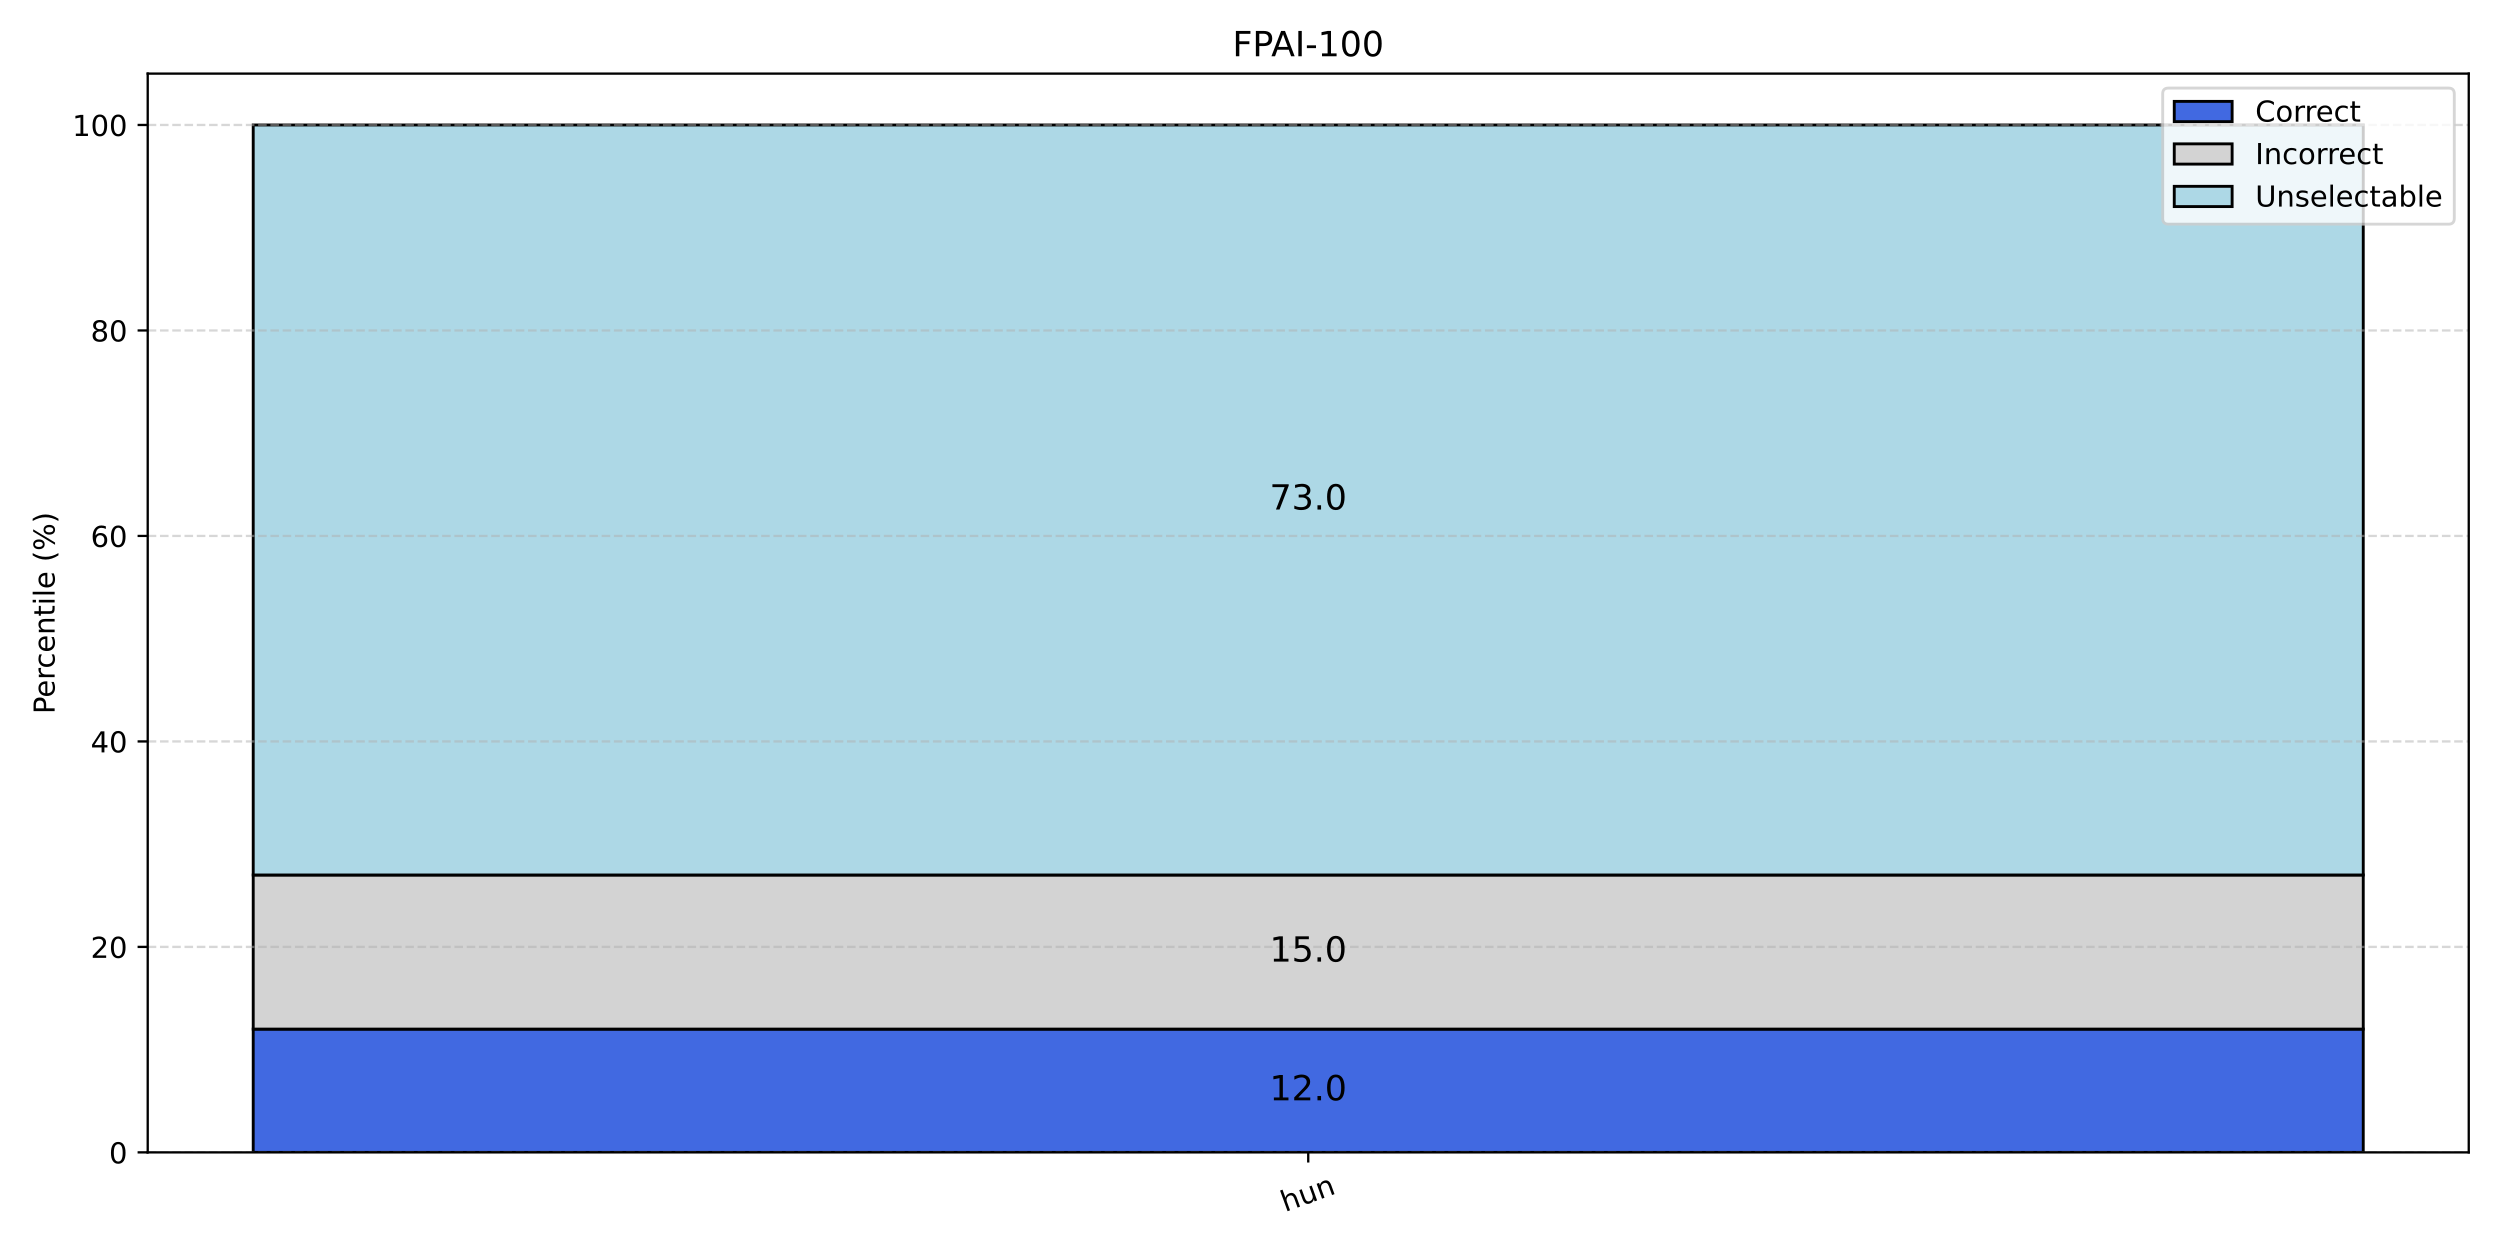
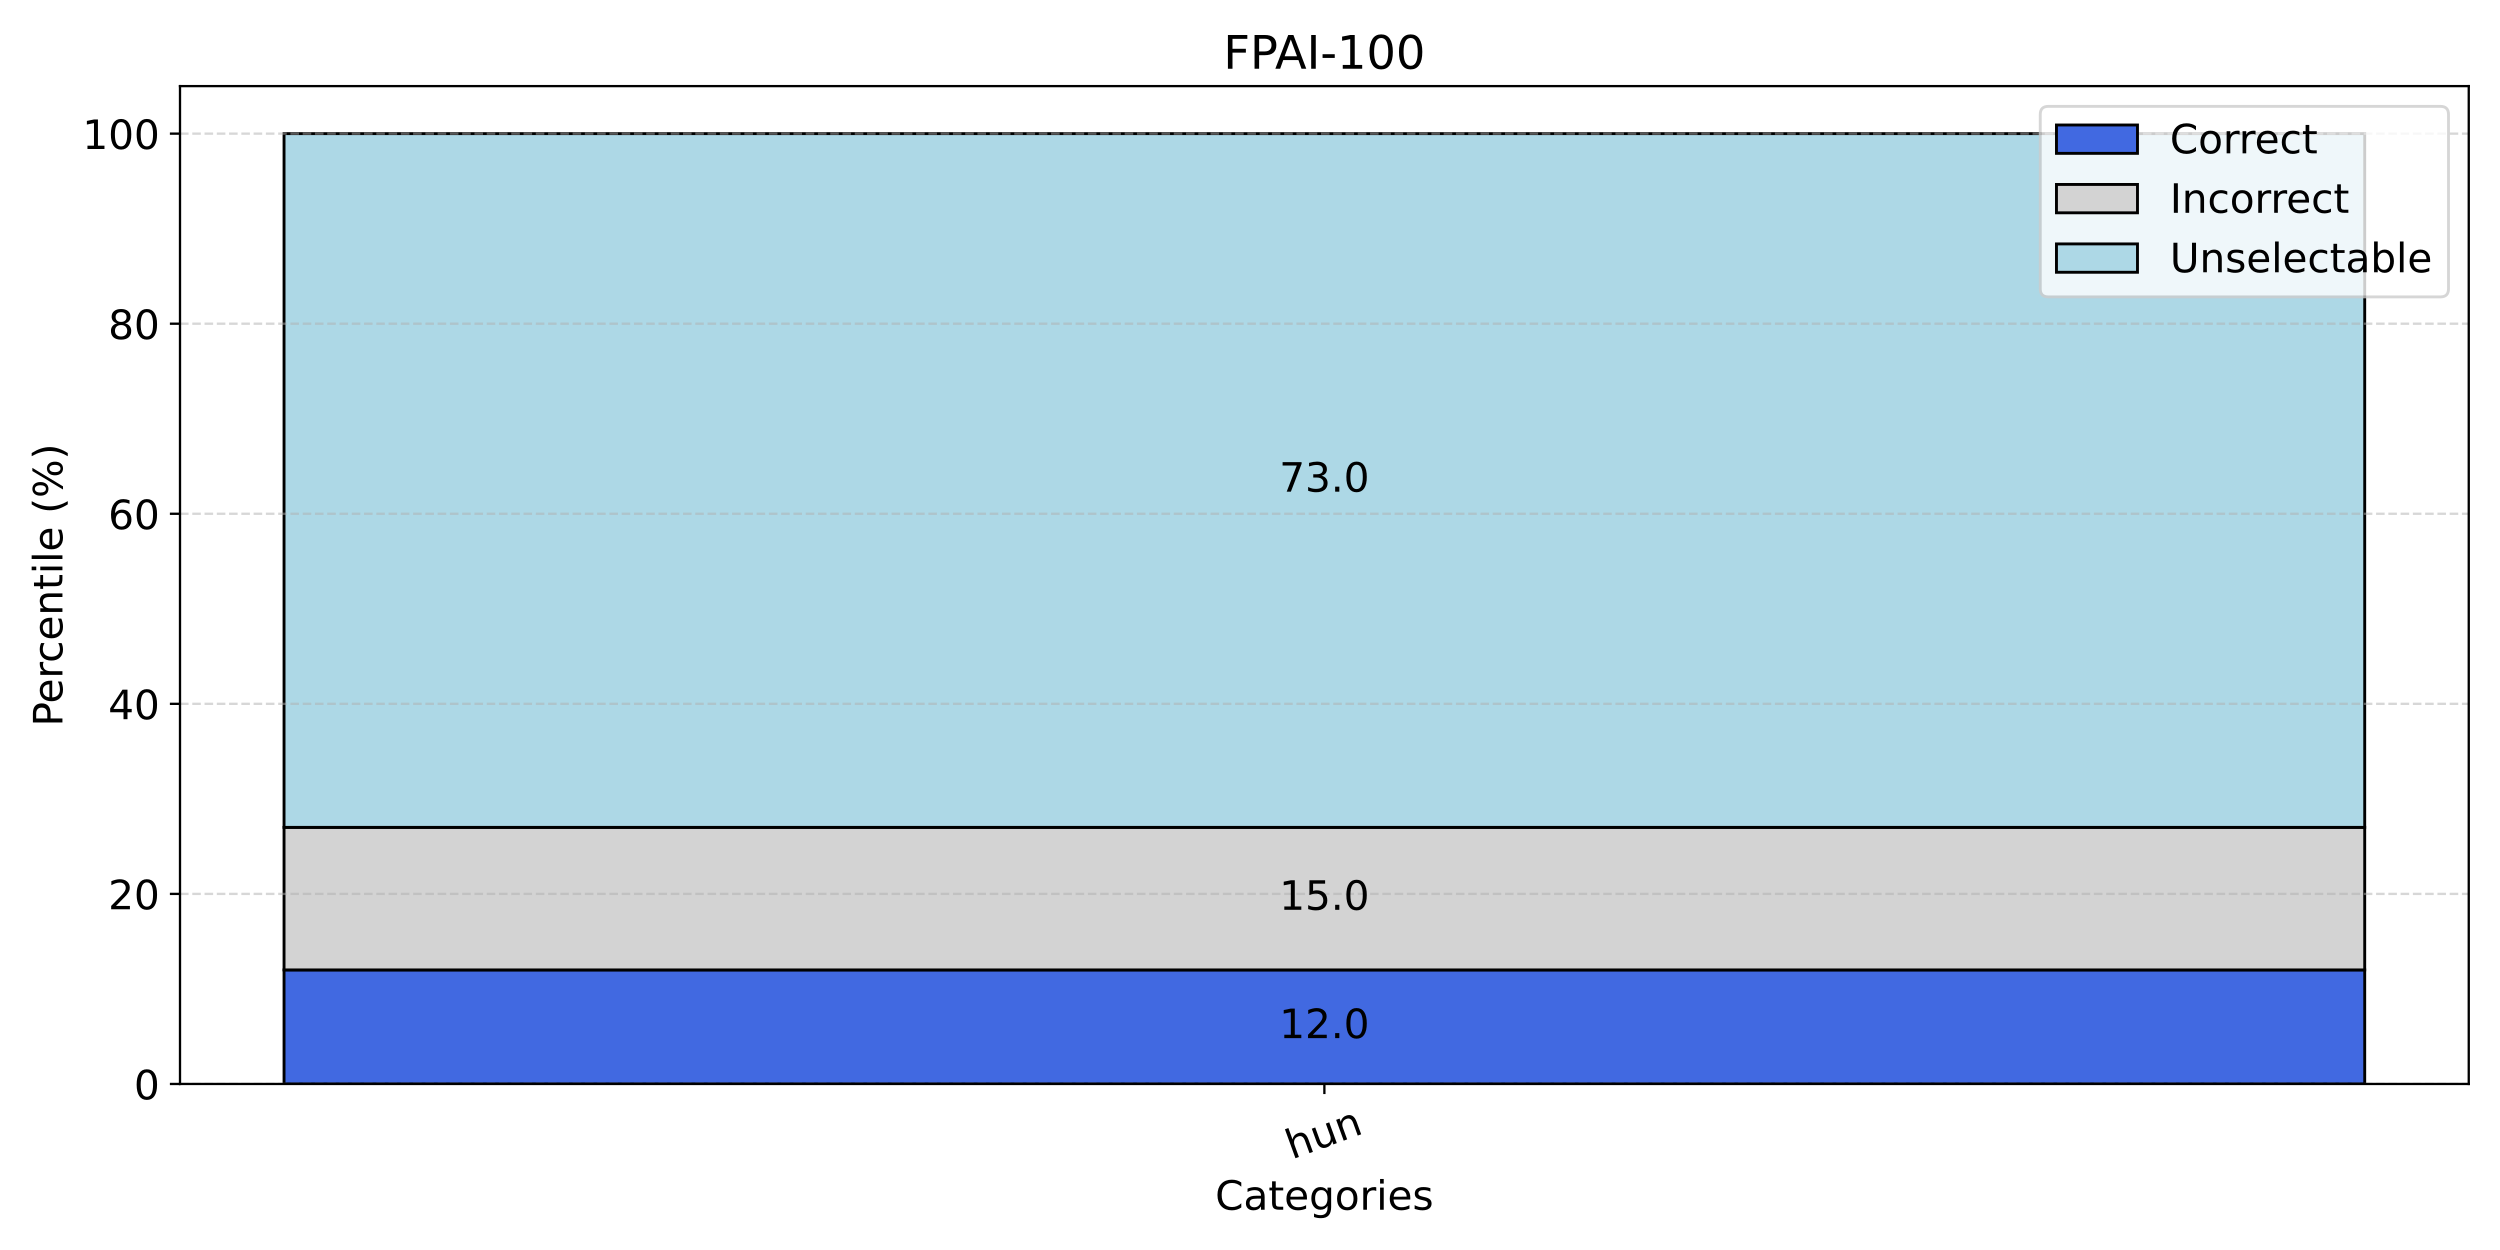
<svg xmlns="http://www.w3.org/2000/svg" xmlns:xlink="http://www.w3.org/1999/xlink" width="864pt" height="432pt" viewBox="0 0 864 432" version="1.1">
  <defs>
    <style type="text/css">*{stroke-linejoin: round; stroke-linecap: butt}</style>
  </defs>
  <g id="figure_1">
    <g id="patch_1">
      <path d="M 0 432  L 864 432  L 864 0  L 0 0  z " style="fill: #ffffff" />
    </g>
    <g id="axes_1">
      <g id="patch_2">
-         <path d="M 51.05 398.264  L 853.2 398.264  L 853.2 25.44  L 51.05 25.44  z " style="fill: #ffffff" />
+         <path d="M 62.21 374.615  L 853.2 374.615  L 853.2 29.76  L 62.21 29.76  z " style="fill: #ffffff" />
      </g>
      <g id="patch_3">
-         <path d="M 87.511 398.264  L 816.739 398.264  L 816.739 355.655  L 87.511 355.655  z " clip-path="url(#pd8aa0641e6)" style="fill: #4169e1; stroke: #000000; stroke-linejoin: miter" />
+         <path d="M 98.164 374.615  L 817.246 374.615  L 817.246 335.203  L 98.164 335.203  z " clip-path="url(#p62e0203dd9)" style="fill: #4169e1; stroke: #000000; stroke-linejoin: miter" />
      </g>
      <g id="patch_4">
-         <path d="M 87.511 355.655  L 816.739 355.655  L 816.739 302.395  L 87.511 302.395  z " clip-path="url(#pd8aa0641e6)" style="fill: #d3d3d3; stroke: #000000; stroke-linejoin: miter" />
+         <path d="M 98.164 335.203  L 817.246 335.203  L 817.246 285.938  L 98.164 285.938  z " clip-path="url(#p62e0203dd9)" style="fill: #d3d3d3; stroke: #000000; stroke-linejoin: miter" />
      </g>
      <g id="patch_5">
-         <path d="M 87.511 302.395  L 816.739 302.395  L 816.739 43.194  L 87.511 43.194  z " clip-path="url(#pd8aa0641e6)" style="fill: #add8e6; stroke: #000000; stroke-linejoin: miter" />
+         <path d="M 98.164 285.938  L 817.246 285.938  L 817.246 46.182  L 98.164 46.182  z " clip-path="url(#p62e0203dd9)" style="fill: #add8e6; stroke: #000000; stroke-linejoin: miter" />
      </g>
      <g id="matplotlib.axis_1">
        <g id="xtick_1">
          <g id="line2d_1">
            <defs>
-               <path id="mad67047d5c" d="M 0 0  L 0 3.5  " style="stroke: #000000; stroke-width: 0.8" />
-             </defs>
-             <g>
-               <use xlink:href="#mad67047d5c" x="452.125" y="398.264" style="stroke: #000000; stroke-width: 0.8" />
+               <path id="ma800428c0e" d="M 0 0  L 0 3.5  " style="stroke: #000000; stroke-width: 0.8" />
+             </defs>
+             <g>
+               <use xlink:href="#ma800428c0e" x="457.705" y="374.615" style="stroke: #000000; stroke-width: 0.8" />
            </g>
          </g>
          <g id="text_1">
-             <g transform="translate(444.1358 418.9066) rotate(-20) scale(0.1 -0.1)">
+             <g transform="translate(446.5201 400.7151) rotate(-20) scale(0.14 -0.14)">
              <defs>
                <path id="DejaVuSans-68" d="M 3513 2113  L 3513 0  L 2938 0  L 2938 2094  Q 2938 2591 2744 2837  Q 2550 3084 2163 3084  Q 1697 3084 1428 2787  Q 1159 2491 1159 1978  L 1159 0  L 581 0  L 581 4863  L 1159 4863  L 1159 2956  Q 1366 3272 1645 3428  Q 1925 3584 2291 3584  Q 2894 3584 3203 3211  Q 3513 2838 3513 2113  z " transform="scale(0.015625)" />
                <path id="DejaVuSans-75" d="M 544 1381  L 544 3500  L 1119 3500  L 1119 1403  Q 1119 906 1312 657  Q 1506 409 1894 409  Q 2359 409 2629 706  Q 2900 1003 2900 1516  L 2900 3500  L 3475 3500  L 3475 0  L 2900 0  L 2900 538  Q 2691 219 2414 64  Q 2138 -91 1772 -91  Q 1169 -91 856 284  Q 544 659 544 1381  z M 1991 3584  L 1991 3584  z " transform="scale(0.015625)" />
                <path id="DejaVuSans-6e" d="M 3513 2113  L 3513 0  L 2938 0  L 2938 2094  Q 2938 2591 2744 2837  Q 2550 3084 2163 3084  Q 1697 3084 1428 2787  Q 1159 2491 1159 1978  L 1159 0  L 581 0  L 581 3500  L 1159 3500  L 1159 2956  Q 1366 3272 1645 3428  Q 1925 3584 2291 3584  Q 2894 3584 3203 3211  Q 3513 2838 3513 2113  z " transform="scale(0.015625)" />
              </defs>
              <use xlink:href="#DejaVuSans-68" />
              <use xlink:href="#DejaVuSans-75" transform="translate(63.37891 0)" />
              <use xlink:href="#DejaVuSans-6e" transform="translate(126.7578 0)" />
            </g>
          </g>
        </g>
+         <g id="text_2">
+           <g transform="translate(419.9728 418.0889) scale(0.14 -0.14)">
+             <defs>
+               <path id="DejaVuSans-43" d="M 4122 4306  L 4122 3641  Q 3803 3938 3442 4084  Q 3081 4231 2675 4231  Q 1875 4231 1450 3742  Q 1025 3253 1025 2328  Q 1025 1406 1450 917  Q 1875 428 2675 428  Q 3081 428 3442 575  Q 3803 722 4122 1019  L 4122 359  Q 3791 134 3420 21  Q 3050 -91 2638 -91  Q 1578 -91 968 557  Q 359 1206 359 2328  Q 359 3453 968 4101  Q 1578 4750 2638 4750  Q 3056 4750 3426 4639  Q 3797 4528 4122 4306  z " transform="scale(0.015625)" />
+               <path id="DejaVuSans-61" d="M 2194 1759  Q 1497 1759 1228 1600  Q 959 1441 959 1056  Q 959 750 1161 570  Q 1363 391 1709 391  Q 2188 391 2477 730  Q 2766 1069 2766 1631  L 2766 1759  L 2194 1759  z M 3341 1997  L 3341 0  L 2766 0  L 2766 531  Q 2569 213 2275 61  Q 1981 -91 1556 -91  Q 1019 -91 701 211  Q 384 513 384 1019  Q 384 1609 779 1909  Q 1175 2209 1959 2209  L 2766 2209  L 2766 2266  Q 2766 2663 2505 2880  Q 2244 3097 1772 3097  Q 1472 3097 1187 3025  Q 903 2953 641 2809  L 641 3341  Q 956 3463 1253 3523  Q 1550 3584 1831 3584  Q 2591 3584 2966 3190  Q 3341 2797 3341 1997  z " transform="scale(0.015625)" />
+               <path id="DejaVuSans-74" d="M 1172 4494  L 1172 3500  L 2356 3500  L 2356 3053  L 1172 3053  L 1172 1153  Q 1172 725 1289 603  Q 1406 481 1766 481  L 2356 481  L 2356 0  L 1766 0  Q 1100 0 847 248  Q 594 497 594 1153  L 594 3053  L 172 3053  L 172 3500  L 594 3500  L 594 4494  L 1172 4494  z " transform="scale(0.015625)" />
+               <path id="DejaVuSans-65" d="M 3597 1894  L 3597 1613  L 953 1613  Q 991 1019 1311 708  Q 1631 397 2203 397  Q 2534 397 2845 478  Q 3156 559 3463 722  L 3463 178  Q 3153 47 2828 -22  Q 2503 -91 2169 -91  Q 1331 -91 842 396  Q 353 884 353 1716  Q 353 2575 817 3079  Q 1281 3584 2069 3584  Q 2775 3584 3186 3129  Q 3597 2675 3597 1894  z M 3022 2063  Q 3016 2534 2758 2815  Q 2500 3097 2075 3097  Q 1594 3097 1305 2825  Q 1016 2553 972 2059  L 3022 2063  z " transform="scale(0.015625)" />
+               <path id="DejaVuSans-67" d="M 2906 1791  Q 2906 2416 2648 2759  Q 2391 3103 1925 3103  Q 1463 3103 1205 2759  Q 947 2416 947 1791  Q 947 1169 1205 825  Q 1463 481 1925 481  Q 2391 481 2648 825  Q 2906 1169 2906 1791  z M 3481 434  Q 3481 -459 3084 -895  Q 2688 -1331 1869 -1331  Q 1566 -1331 1297 -1286  Q 1028 -1241 775 -1147  L 775 -588  Q 1028 -725 1275 -790  Q 1522 -856 1778 -856  Q 2344 -856 2625 -561  Q 2906 -266 2906 331  L 2906 616  Q 2728 306 2450 153  Q 2172 0 1784 0  Q 1141 0 747 490  Q 353 981 353 1791  Q 353 2603 747 3093  Q 1141 3584 1784 3584  Q 2172 3584 2450 3431  Q 2728 3278 2906 2969  L 2906 3500  L 3481 3500  L 3481 434  z " transform="scale(0.015625)" />
+               <path id="DejaVuSans-6f" d="M 1959 3097  Q 1497 3097 1228 2736  Q 959 2375 959 1747  Q 959 1119 1226 758  Q 1494 397 1959 397  Q 2419 397 2687 759  Q 2956 1122 2956 1747  Q 2956 2369 2687 2733  Q 2419 3097 1959 3097  z M 1959 3584  Q 2709 3584 3137 3096  Q 3566 2609 3566 1747  Q 3566 888 3137 398  Q 2709 -91 1959 -91  Q 1206 -91 779 398  Q 353 888 353 1747  Q 353 2609 779 3096  Q 1206 3584 1959 3584  z " transform="scale(0.015625)" />
+               <path id="DejaVuSans-72" d="M 2631 2963  Q 2534 3019 2420 3045  Q 2306 3072 2169 3072  Q 1681 3072 1420 2755  Q 1159 2438 1159 1844  L 1159 0  L 581 0  L 581 3500  L 1159 3500  L 1159 2956  Q 1341 3275 1631 3429  Q 1922 3584 2338 3584  Q 2397 3584 2469 3576  Q 2541 3569 2628 3553  L 2631 2963  z " transform="scale(0.015625)" />
+               <path id="DejaVuSans-69" d="M 603 3500  L 1178 3500  L 1178 0  L 603 0  L 603 3500  z M 603 4863  L 1178 4863  L 1178 4134  L 603 4134  L 603 4863  z " transform="scale(0.015625)" />
+               <path id="DejaVuSans-73" d="M 2834 3397  L 2834 2853  Q 2591 2978 2328 3040  Q 2066 3103 1784 3103  Q 1356 3103 1142 2972  Q 928 2841 928 2578  Q 928 2378 1081 2264  Q 1234 2150 1697 2047  L 1894 2003  Q 2506 1872 2764 1633  Q 3022 1394 3022 966  Q 3022 478 2636 193  Q 2250 -91 1575 -91  Q 1294 -91 989 -36  Q 684 19 347 128  L 347 722  Q 666 556 975 473  Q 1284 391 1588 391  Q 1994 391 2212 530  Q 2431 669 2431 922  Q 2431 1156 2273 1281  Q 2116 1406 1581 1522  L 1381 1569  Q 847 1681 609 1914  Q 372 2147 372 2553  Q 372 3047 722 3315  Q 1072 3584 1716 3584  Q 2034 3584 2315 3537  Q 2597 3491 2834 3397  z " transform="scale(0.015625)" />
+             </defs>
+             <use xlink:href="#DejaVuSans-43" />
+             <use xlink:href="#DejaVuSans-61" transform="translate(69.82422 0)" />
+             <use xlink:href="#DejaVuSans-74" transform="translate(131.1035 0)" />
+             <use xlink:href="#DejaVuSans-65" transform="translate(170.3125 0)" />
+             <use xlink:href="#DejaVuSans-67" transform="translate(231.8359 0)" />
+             <use xlink:href="#DejaVuSans-6f" transform="translate(295.3125 0)" />
+             <use xlink:href="#DejaVuSans-72" transform="translate(356.4941 0)" />
+             <use xlink:href="#DejaVuSans-69" transform="translate(397.6074 0)" />
+             <use xlink:href="#DejaVuSans-65" transform="translate(425.3906 0)" />
+             <use xlink:href="#DejaVuSans-73" transform="translate(486.9141 0)" />
+           </g>
+         </g>
      </g>
      <g id="matplotlib.axis_2">
        <g id="ytick_1">
          <g id="line2d_2">
-             <path d="M 51.05 398.264  L 853.2 398.264  " clip-path="url(#pd8aa0641e6)" style="fill: none; stroke-dasharray: 2.96,1.28; stroke-dashoffset: 0; stroke: #b0b0b0; stroke-opacity: 0.5; stroke-width: 0.8" />
+             <path d="M 62.21 374.615  L 853.2 374.615  " clip-path="url(#p62e0203dd9)" style="fill: none; stroke-dasharray: 2.96,1.28; stroke-dashoffset: 0; stroke: #b0b0b0; stroke-opacity: 0.5; stroke-width: 0.8" />
          </g>
          <g id="line2d_3">
            <defs>
-               <path id="meb6988b76a" d="M 0 0  L -3.5 0  " style="stroke: #000000; stroke-width: 0.8" />
-             </defs>
-             <g>
-               <use xlink:href="#meb6988b76a" x="51.05" y="398.264" style="stroke: #000000; stroke-width: 0.8" />
-             </g>
-           </g>
-           <g id="text_2">
-             <g transform="translate(37.6875 402.0629) scale(0.1 -0.1)">
+               <path id="m417b230290" d="M 0 0  L -3.5 0  " style="stroke: #000000; stroke-width: 0.8" />
+             </defs>
+             <g>
+               <use xlink:href="#m417b230290" x="62.21" y="374.615" style="stroke: #000000; stroke-width: 0.8" />
+             </g>
+           </g>
+           <g id="text_3">
+             <g transform="translate(46.3025 379.9341) scale(0.14 -0.14)">
              <defs>
                <path id="DejaVuSans-30" d="M 2034 4250  Q 1547 4250 1301 3770  Q 1056 3291 1056 2328  Q 1056 1369 1301 889  Q 1547 409 2034 409  Q 2525 409 2770 889  Q 3016 1369 3016 2328  Q 3016 3291 2770 3770  Q 2525 4250 2034 4250  z M 2034 4750  Q 2819 4750 3233 4129  Q 3647 3509 3647 2328  Q 3647 1150 3233 529  Q 2819 -91 2034 -91  Q 1250 -91 836 529  Q 422 1150 422 2328  Q 422 3509 836 4129  Q 1250 4750 2034 4750  z " transform="scale(0.015625)" />
              </defs>
              <use xlink:href="#DejaVuSans-30" />
            </g>
          </g>
        </g>
        <g id="ytick_2">
          <g id="line2d_4">
-             <path d="M 51.05 327.25  L 853.2 327.25  " clip-path="url(#pd8aa0641e6)" style="fill: none; stroke-dasharray: 2.96,1.28; stroke-dashoffset: 0; stroke: #b0b0b0; stroke-opacity: 0.5; stroke-width: 0.8" />
+             <path d="M 62.21 308.928  L 853.2 308.928  " clip-path="url(#p62e0203dd9)" style="fill: none; stroke-dasharray: 2.96,1.28; stroke-dashoffset: 0; stroke: #b0b0b0; stroke-opacity: 0.5; stroke-width: 0.8" />
          </g>
          <g id="line2d_5">
            <g>
-               <use xlink:href="#meb6988b76a" x="51.05" y="327.25" style="stroke: #000000; stroke-width: 0.8" />
-             </g>
-           </g>
-           <g id="text_3">
-             <g transform="translate(31.325 331.0489) scale(0.1 -0.1)">
+               <use xlink:href="#m417b230290" x="62.21" y="308.928" style="stroke: #000000; stroke-width: 0.8" />
+             </g>
+           </g>
+           <g id="text_4">
+             <g transform="translate(37.395 314.2474) scale(0.14 -0.14)">
              <defs>
                <path id="DejaVuSans-32" d="M 1228 531  L 3431 531  L 3431 0  L 469 0  L 469 531  Q 828 903 1448 1529  Q 2069 2156 2228 2338  Q 2531 2678 2651 2914  Q 2772 3150 2772 3378  Q 2772 3750 2511 3984  Q 2250 4219 1831 4219  Q 1534 4219 1204 4116  Q 875 4013 500 3803  L 500 4441  Q 881 4594 1212 4672  Q 1544 4750 1819 4750  Q 2544 4750 2975 4387  Q 3406 4025 3406 3419  Q 3406 3131 3298 2873  Q 3191 2616 2906 2266  Q 2828 2175 2409 1742  Q 1991 1309 1228 531  z " transform="scale(0.015625)" />
              </defs>
              <use xlink:href="#DejaVuSans-32" />
              <use xlink:href="#DejaVuSans-30" transform="translate(63.62305 0)" />
            </g>
          </g>
        </g>
        <g id="ytick_3">
          <g id="line2d_6">
-             <path d="M 51.05 256.236  L 853.2 256.236  " clip-path="url(#pd8aa0641e6)" style="fill: none; stroke-dasharray: 2.96,1.28; stroke-dashoffset: 0; stroke: #b0b0b0; stroke-opacity: 0.5; stroke-width: 0.8" />
+             <path d="M 62.21 243.242  L 853.2 243.242  " clip-path="url(#p62e0203dd9)" style="fill: none; stroke-dasharray: 2.96,1.28; stroke-dashoffset: 0; stroke: #b0b0b0; stroke-opacity: 0.5; stroke-width: 0.8" />
          </g>
          <g id="line2d_7">
            <g>
-               <use xlink:href="#meb6988b76a" x="51.05" y="256.236" style="stroke: #000000; stroke-width: 0.8" />
-             </g>
-           </g>
-           <g id="text_4">
-             <g transform="translate(31.325 260.0349) scale(0.1 -0.1)">
+               <use xlink:href="#m417b230290" x="62.21" y="243.242" style="stroke: #000000; stroke-width: 0.8" />
+             </g>
+           </g>
+           <g id="text_5">
+             <g transform="translate(37.395 248.5607) scale(0.14 -0.14)">
              <defs>
                <path id="DejaVuSans-34" d="M 2419 4116  L 825 1625  L 2419 1625  L 2419 4116  z M 2253 4666  L 3047 4666  L 3047 1625  L 3713 1625  L 3713 1100  L 3047 1100  L 3047 0  L 2419 0  L 2419 1100  L 313 1100  L 313 1709  L 2253 4666  z " transform="scale(0.015625)" />
              </defs>
              <use xlink:href="#DejaVuSans-34" />
              <use xlink:href="#DejaVuSans-30" transform="translate(63.62305 0)" />
            </g>
          </g>
        </g>
        <g id="ytick_4">
          <g id="line2d_8">
-             <path d="M 51.05 185.222  L 853.2 185.222  " clip-path="url(#pd8aa0641e6)" style="fill: none; stroke-dasharray: 2.96,1.28; stroke-dashoffset: 0; stroke: #b0b0b0; stroke-opacity: 0.5; stroke-width: 0.8" />
+             <path d="M 62.21 177.555  L 853.2 177.555  " clip-path="url(#p62e0203dd9)" style="fill: none; stroke-dasharray: 2.96,1.28; stroke-dashoffset: 0; stroke: #b0b0b0; stroke-opacity: 0.5; stroke-width: 0.8" />
          </g>
          <g id="line2d_9">
            <g>
-               <use xlink:href="#meb6988b76a" x="51.05" y="185.222" style="stroke: #000000; stroke-width: 0.8" />
-             </g>
-           </g>
-           <g id="text_5">
-             <g transform="translate(31.325 189.0208) scale(0.1 -0.1)">
+               <use xlink:href="#m417b230290" x="62.21" y="177.555" style="stroke: #000000; stroke-width: 0.8" />
+             </g>
+           </g>
+           <g id="text_6">
+             <g transform="translate(37.395 182.874) scale(0.14 -0.14)">
              <defs>
                <path id="DejaVuSans-36" d="M 2113 2584  Q 1688 2584 1439 2293  Q 1191 2003 1191 1497  Q 1191 994 1439 701  Q 1688 409 2113 409  Q 2538 409 2786 701  Q 3034 994 3034 1497  Q 3034 2003 2786 2293  Q 2538 2584 2113 2584  z M 3366 4563  L 3366 3988  Q 3128 4100 2886 4159  Q 2644 4219 2406 4219  Q 1781 4219 1451 3797  Q 1122 3375 1075 2522  Q 1259 2794 1537 2939  Q 1816 3084 2150 3084  Q 2853 3084 3261 2657  Q 3669 2231 3669 1497  Q 3669 778 3244 343  Q 2819 -91 2113 -91  Q 1303 -91 875 529  Q 447 1150 447 2328  Q 447 3434 972 4092  Q 1497 4750 2381 4750  Q 2619 4750 2861 4703  Q 3103 4656 3366 4563  z " transform="scale(0.015625)" />
              </defs>
              <use xlink:href="#DejaVuSans-36" />
              <use xlink:href="#DejaVuSans-30" transform="translate(63.62305 0)" />
            </g>
          </g>
        </g>
        <g id="ytick_5">
          <g id="line2d_10">
-             <path d="M 51.05 114.208  L 853.2 114.208  " clip-path="url(#pd8aa0641e6)" style="fill: none; stroke-dasharray: 2.96,1.28; stroke-dashoffset: 0; stroke: #b0b0b0; stroke-opacity: 0.5; stroke-width: 0.8" />
+             <path d="M 62.21 111.868  L 853.2 111.868  " clip-path="url(#p62e0203dd9)" style="fill: none; stroke-dasharray: 2.96,1.28; stroke-dashoffset: 0; stroke: #b0b0b0; stroke-opacity: 0.5; stroke-width: 0.8" />
          </g>
          <g id="line2d_11">
            <g>
-               <use xlink:href="#meb6988b76a" x="51.05" y="114.208" style="stroke: #000000; stroke-width: 0.8" />
-             </g>
-           </g>
-           <g id="text_6">
-             <g transform="translate(31.325 118.0068) scale(0.1 -0.1)">
+               <use xlink:href="#m417b230290" x="62.21" y="111.868" style="stroke: #000000; stroke-width: 0.8" />
+             </g>
+           </g>
+           <g id="text_7">
+             <g transform="translate(37.395 117.1873) scale(0.14 -0.14)">
              <defs>
                <path id="DejaVuSans-38" d="M 2034 2216  Q 1584 2216 1326 1975  Q 1069 1734 1069 1313  Q 1069 891 1326 650  Q 1584 409 2034 409  Q 2484 409 2743 651  Q 3003 894 3003 1313  Q 3003 1734 2745 1975  Q 2488 2216 2034 2216  z M 1403 2484  Q 997 2584 770 2862  Q 544 3141 544 3541  Q 544 4100 942 4425  Q 1341 4750 2034 4750  Q 2731 4750 3128 4425  Q 3525 4100 3525 3541  Q 3525 3141 3298 2862  Q 3072 2584 2669 2484  Q 3125 2378 3379 2068  Q 3634 1759 3634 1313  Q 3634 634 3220 271  Q 2806 -91 2034 -91  Q 1263 -91 848 271  Q 434 634 434 1313  Q 434 1759 690 2068  Q 947 2378 1403 2484  z M 1172 3481  Q 1172 3119 1398 2916  Q 1625 2713 2034 2713  Q 2441 2713 2670 2916  Q 2900 3119 2900 3481  Q 2900 3844 2670 4047  Q 2441 4250 2034 4250  Q 1625 4250 1398 4047  Q 1172 3844 1172 3481  z " transform="scale(0.015625)" />
              </defs>
              <use xlink:href="#DejaVuSans-38" />
              <use xlink:href="#DejaVuSans-30" transform="translate(63.62305 0)" />
            </g>
          </g>
        </g>
        <g id="ytick_6">
          <g id="line2d_12">
-             <path d="M 51.05 43.194  L 853.2 43.194  " clip-path="url(#pd8aa0641e6)" style="fill: none; stroke-dasharray: 2.96,1.28; stroke-dashoffset: 0; stroke: #b0b0b0; stroke-opacity: 0.5; stroke-width: 0.8" />
+             <path d="M 62.21 46.182  L 853.2 46.182  " clip-path="url(#p62e0203dd9)" style="fill: none; stroke-dasharray: 2.96,1.28; stroke-dashoffset: 0; stroke: #b0b0b0; stroke-opacity: 0.5; stroke-width: 0.8" />
          </g>
          <g id="line2d_13">
            <g>
-               <use xlink:href="#meb6988b76a" x="51.05" y="43.194" style="stroke: #000000; stroke-width: 0.8" />
-             </g>
-           </g>
-           <g id="text_7">
-             <g transform="translate(24.9625 46.99273) scale(0.1 -0.1)">
+               <use xlink:href="#m417b230290" x="62.21" y="46.182" style="stroke: #000000; stroke-width: 0.8" />
+             </g>
+           </g>
+           <g id="text_8">
+             <g transform="translate(28.4875 51.50058) scale(0.14 -0.14)">
              <defs>
                <path id="DejaVuSans-31" d="M 794 531  L 1825 531  L 1825 4091  L 703 3866  L 703 4441  L 1819 4666  L 2450 4666  L 2450 531  L 3481 531  L 3481 0  L 794 0  L 794 531  z " transform="scale(0.015625)" />
              </defs>
              <use xlink:href="#DejaVuSans-31" />
              <use xlink:href="#DejaVuSans-30" transform="translate(63.62305 0)" />
              <use xlink:href="#DejaVuSans-30" transform="translate(127.2461 0)" />
            </g>
          </g>
        </g>
-         <g id="text_8">
-           <g transform="translate(18.88281 246.7558) rotate(-90) scale(0.1 -0.1)">
+         <g id="text_9">
+           <g transform="translate(21.57594 251.053) rotate(-90) scale(0.14 -0.14)">
            <defs>
              <path id="DejaVuSans-50" d="M 1259 4147  L 1259 2394  L 2053 2394  Q 2494 2394 2734 2622  Q 2975 2850 2975 3272  Q 2975 3691 2734 3919  Q 2494 4147 2053 4147  L 1259 4147  z M 628 4666  L 2053 4666  Q 2838 4666 3239 4311  Q 3641 3956 3641 3272  Q 3641 2581 3239 2228  Q 2838 1875 2053 1875  L 1259 1875  L 1259 0  L 628 0  L 628 4666  z " transform="scale(0.015625)" />
-               <path id="DejaVuSans-65" d="M 3597 1894  L 3597 1613  L 953 1613  Q 991 1019 1311 708  Q 1631 397 2203 397  Q 2534 397 2845 478  Q 3156 559 3463 722  L 3463 178  Q 3153 47 2828 -22  Q 2503 -91 2169 -91  Q 1331 -91 842 396  Q 353 884 353 1716  Q 353 2575 817 3079  Q 1281 3584 2069 3584  Q 2775 3584 3186 3129  Q 3597 2675 3597 1894  z M 3022 2063  Q 3016 2534 2758 2815  Q 2500 3097 2075 3097  Q 1594 3097 1305 2825  Q 1016 2553 972 2059  L 3022 2063  z " transform="scale(0.015625)" />
-               <path id="DejaVuSans-72" d="M 2631 2963  Q 2534 3019 2420 3045  Q 2306 3072 2169 3072  Q 1681 3072 1420 2755  Q 1159 2438 1159 1844  L 1159 0  L 581 0  L 581 3500  L 1159 3500  L 1159 2956  Q 1341 3275 1631 3429  Q 1922 3584 2338 3584  Q 2397 3584 2469 3576  Q 2541 3569 2628 3553  L 2631 2963  z " transform="scale(0.015625)" />
              <path id="DejaVuSans-63" d="M 3122 3366  L 3122 2828  Q 2878 2963 2633 3030  Q 2388 3097 2138 3097  Q 1578 3097 1268 2742  Q 959 2388 959 1747  Q 959 1106 1268 751  Q 1578 397 2138 397  Q 2388 397 2633 464  Q 2878 531 3122 666  L 3122 134  Q 2881 22 2623 -34  Q 2366 -91 2075 -91  Q 1284 -91 818 406  Q 353 903 353 1747  Q 353 2603 823 3093  Q 1294 3584 2113 3584  Q 2378 3584 2631 3529  Q 2884 3475 3122 3366  z " transform="scale(0.015625)" />
-               <path id="DejaVuSans-74" d="M 1172 4494  L 1172 3500  L 2356 3500  L 2356 3053  L 1172 3053  L 1172 1153  Q 1172 725 1289 603  Q 1406 481 1766 481  L 2356 481  L 2356 0  L 1766 0  Q 1100 0 847 248  Q 594 497 594 1153  L 594 3053  L 172 3053  L 172 3500  L 594 3500  L 594 4494  L 1172 4494  z " transform="scale(0.015625)" />
-               <path id="DejaVuSans-69" d="M 603 3500  L 1178 3500  L 1178 0  L 603 0  L 603 3500  z M 603 4863  L 1178 4863  L 1178 4134  L 603 4134  L 603 4863  z " transform="scale(0.015625)" />
              <path id="DejaVuSans-6c" d="M 603 4863  L 1178 4863  L 1178 0  L 603 0  L 603 4863  z " transform="scale(0.015625)" />
              <path id="DejaVuSans-20" transform="scale(0.015625)" />
              <path id="DejaVuSans-28" d="M 1984 4856  Q 1566 4138 1362 3434  Q 1159 2731 1159 2009  Q 1159 1288 1364 580  Q 1569 -128 1984 -844  L 1484 -844  Q 1016 -109 783 600  Q 550 1309 550 2009  Q 550 2706 781 3412  Q 1013 4119 1484 4856  L 1984 4856  z " transform="scale(0.015625)" />
              <path id="DejaVuSans-25" d="M 4653 2053  Q 4381 2053 4226 1822  Q 4072 1591 4072 1178  Q 4072 772 4226 539  Q 4381 306 4653 306  Q 4919 306 5073 539  Q 5228 772 5228 1178  Q 5228 1588 5073 1820  Q 4919 2053 4653 2053  z M 4653 2450  Q 5147 2450 5437 2106  Q 5728 1763 5728 1178  Q 5728 594 5436 251  Q 5144 -91 4653 -91  Q 4153 -91 3862 251  Q 3572 594 3572 1178  Q 3572 1766 3864 2108  Q 4156 2450 4653 2450  z M 1428 4353  Q 1159 4353 1004 4120  Q 850 3888 850 3481  Q 850 3069 1003 2837  Q 1156 2606 1428 2606  Q 1700 2606 1854 2837  Q 2009 3069 2009 3481  Q 2009 3884 1853 4118  Q 1697 4353 1428 4353  z M 4250 4750  L 4750 4750  L 1831 -91  L 1331 -91  L 4250 4750  z M 1428 4750  Q 1922 4750 2215 4408  Q 2509 4066 2509 3481  Q 2509 2891 2217 2550  Q 1925 2209 1428 2209  Q 931 2209 642 2551  Q 353 2894 353 3481  Q 353 4063 643 4406  Q 934 4750 1428 4750  z " transform="scale(0.015625)" />
              <path id="DejaVuSans-29" d="M 513 4856  L 1013 4856  Q 1481 4119 1714 3412  Q 1947 2706 1947 2009  Q 1947 1309 1714 600  Q 1481 -109 1013 -844  L 513 -844  Q 928 -128 1133 580  Q 1338 1288 1338 2009  Q 1338 2731 1133 3434  Q 928 4138 513 4856  z " transform="scale(0.015625)" />
            </defs>
            <use xlink:href="#DejaVuSans-50" />
            <use xlink:href="#DejaVuSans-65" transform="translate(56.67773 0)" />
            <use xlink:href="#DejaVuSans-72" transform="translate(118.2012 0)" />
            <use xlink:href="#DejaVuSans-63" transform="translate(157.0645 0)" />
            <use xlink:href="#DejaVuSans-65" transform="translate(212.0449 0)" />
            <use xlink:href="#DejaVuSans-6e" transform="translate(273.5684 0)" />
            <use xlink:href="#DejaVuSans-74" transform="translate(336.9473 0)" />
            <use xlink:href="#DejaVuSans-69" transform="translate(376.1562 0)" />
            <use xlink:href="#DejaVuSans-6c" transform="translate(403.9395 0)" />
            <use xlink:href="#DejaVuSans-65" transform="translate(431.7227 0)" />
            <use xlink:href="#DejaVuSans-20" transform="translate(493.2461 0)" />
            <use xlink:href="#DejaVuSans-28" transform="translate(525.0332 0)" />
            <use xlink:href="#DejaVuSans-25" transform="translate(564.0469 0)" />
            <use xlink:href="#DejaVuSans-29" transform="translate(659.0664 0)" />
          </g>
        </g>
      </g>
      <g id="patch_6">
-         <path d="M 51.05 398.264  L 51.05 25.44  " style="fill: none; stroke: #000000; stroke-width: 0.8; stroke-linejoin: miter; stroke-linecap: square" />
+         <path d="M 62.21 374.615  L 62.21 29.76  " style="fill: none; stroke: #000000; stroke-width: 0.8; stroke-linejoin: miter; stroke-linecap: square" />
      </g>
      <g id="patch_7">
-         <path d="M 853.2 398.264  L 853.2 25.44  " style="fill: none; stroke: #000000; stroke-width: 0.8; stroke-linejoin: miter; stroke-linecap: square" />
+         <path d="M 853.2 374.615  L 853.2 29.76  " style="fill: none; stroke: #000000; stroke-width: 0.8; stroke-linejoin: miter; stroke-linecap: square" />
      </g>
      <g id="patch_8">
-         <path d="M 51.05 398.264  L 853.2 398.264  " style="fill: none; stroke: #000000; stroke-width: 0.8; stroke-linejoin: miter; stroke-linecap: square" />
+         <path d="M 62.21 374.615  L 853.2 374.615  " style="fill: none; stroke: #000000; stroke-width: 0.8; stroke-linejoin: miter; stroke-linecap: square" />
      </g>
      <g id="patch_9">
-         <path d="M 51.05 25.44  L 853.2 25.44  " style="fill: none; stroke: #000000; stroke-width: 0.8; stroke-linejoin: miter; stroke-linecap: square" />
-       </g>
-       <g id="text_9">
-         <g transform="translate(438.7656 380.2708) scale(0.12 -0.12)">
+         <path d="M 62.21 29.76  L 853.2 29.76  " style="fill: none; stroke: #000000; stroke-width: 0.8; stroke-linejoin: miter; stroke-linecap: square" />
+       </g>
+       <g id="text_10">
+         <g transform="translate(442.1191 358.7723) scale(0.14 -0.14)">
          <defs>
            <path id="DejaVuSans-2e" d="M 684 794  L 1344 794  L 1344 0  L 684 0  L 684 794  z " transform="scale(0.015625)" />
          </defs>
          <use xlink:href="#DejaVuSans-31" />
          <use xlink:href="#DejaVuSans-32" transform="translate(63.62305 0)" />
          <use xlink:href="#DejaVuSans-2e" transform="translate(127.2461 0)" />
          <use xlink:href="#DejaVuSans-30" transform="translate(159.0332 0)" />
        </g>
      </g>
-       <g id="text_10">
-         <g transform="translate(438.7656 332.3363) scale(0.12 -0.12)">
+       <g id="text_11">
+         <g transform="translate(442.1191 314.4337) scale(0.14 -0.14)">
          <defs>
            <path id="DejaVuSans-35" d="M 691 4666  L 3169 4666  L 3169 4134  L 1269 4134  L 1269 2991  Q 1406 3038 1543 3061  Q 1681 3084 1819 3084  Q 2600 3084 3056 2656  Q 3513 2228 3513 1497  Q 3513 744 3044 326  Q 2575 -91 1722 -91  Q 1428 -91 1123 -41  Q 819 9 494 109  L 494 744  Q 775 591 1075 516  Q 1375 441 1709 441  Q 2250 441 2565 725  Q 2881 1009 2881 1497  Q 2881 1984 2565 2268  Q 2250 2553 1709 2553  Q 1456 2553 1204 2497  Q 953 2441 691 2322  L 691 4666  z " transform="scale(0.015625)" />
          </defs>
          <use xlink:href="#DejaVuSans-31" />
          <use xlink:href="#DejaVuSans-35" transform="translate(63.62305 0)" />
          <use xlink:href="#DejaVuSans-2e" transform="translate(127.2461 0)" />
          <use xlink:href="#DejaVuSans-30" transform="translate(159.0332 0)" />
        </g>
      </g>
-       <g id="text_11">
-         <g transform="translate(438.7656 176.1054) scale(0.12 -0.12)">
+       <g id="text_12">
+         <g transform="translate(442.1191 169.923) scale(0.14 -0.14)">
          <defs>
            <path id="DejaVuSans-37" d="M 525 4666  L 3525 4666  L 3525 4397  L 1831 0  L 1172 0  L 2766 4134  L 525 4134  L 525 4666  z " transform="scale(0.015625)" />
            <path id="DejaVuSans-33" d="M 2597 2516  Q 3050 2419 3304 2112  Q 3559 1806 3559 1356  Q 3559 666 3084 287  Q 2609 -91 1734 -91  Q 1441 -91 1130 -33  Q 819 25 488 141  L 488 750  Q 750 597 1062 519  Q 1375 441 1716 441  Q 2309 441 2620 675  Q 2931 909 2931 1356  Q 2931 1769 2642 2001  Q 2353 2234 1838 2234  L 1294 2234  L 1294 2753  L 1863 2753  Q 2328 2753 2575 2939  Q 2822 3125 2822 3475  Q 2822 3834 2567 4026  Q 2313 4219 1838 4219  Q 1578 4219 1281 4162  Q 984 4106 628 3988  L 628 4550  Q 988 4650 1302 4700  Q 1616 4750 1894 4750  Q 2613 4750 3031 4423  Q 3450 4097 3450 3541  Q 3450 3153 3228 2886  Q 3006 2619 2597 2516  z " transform="scale(0.015625)" />
          </defs>
          <use xlink:href="#DejaVuSans-37" />
          <use xlink:href="#DejaVuSans-33" transform="translate(63.62305 0)" />
          <use xlink:href="#DejaVuSans-2e" transform="translate(127.2461 0)" />
          <use xlink:href="#DejaVuSans-30" transform="translate(159.0332 0)" />
        </g>
      </g>
-       <g id="text_12">
-         <g transform="translate(425.9472 19.44) scale(0.12 -0.12)">
+       <g id="text_13">
+         <g transform="translate(422.8012 23.76) scale(0.16 -0.16)">
          <defs>
            <path id="DejaVuSans-46" d="M 628 4666  L 3309 4666  L 3309 4134  L 1259 4134  L 1259 2759  L 3109 2759  L 3109 2228  L 1259 2228  L 1259 0  L 628 0  L 628 4666  z " transform="scale(0.015625)" />
            <path id="DejaVuSans-41" d="M 2188 4044  L 1331 1722  L 3047 1722  L 2188 4044  z M 1831 4666  L 2547 4666  L 4325 0  L 3669 0  L 3244 1197  L 1141 1197  L 716 0  L 50 0  L 1831 4666  z " transform="scale(0.015625)" />
            <path id="DejaVuSans-49" d="M 628 4666  L 1259 4666  L 1259 0  L 628 0  L 628 4666  z " transform="scale(0.015625)" />
            <path id="DejaVuSans-2d" d="M 313 2009  L 1997 2009  L 1997 1497  L 313 1497  L 313 2009  z " transform="scale(0.015625)" />
          </defs>
          <use xlink:href="#DejaVuSans-46" />
          <use xlink:href="#DejaVuSans-50" transform="translate(57.51953 0)" />
          <use xlink:href="#DejaVuSans-41" transform="translate(111.4473 0)" />
          <use xlink:href="#DejaVuSans-49" transform="translate(179.8555 0)" />
          <use xlink:href="#DejaVuSans-2d" transform="translate(209.3477 0)" />
          <use xlink:href="#DejaVuSans-31" transform="translate(245.4316 0)" />
          <use xlink:href="#DejaVuSans-30" transform="translate(309.0547 0)" />
          <use xlink:href="#DejaVuSans-30" transform="translate(372.6777 0)" />
        </g>
      </g>
      <g id="legend_1">
        <g id="patch_10">
-           <path d="M 749.423 77.474  L 846.2 77.474  Q 848.2 77.474 848.2 75.474  L 848.2 32.44  Q 848.2 30.44 846.2 30.44  L 749.423 30.44  Q 747.423 30.44 747.423 32.44  L 747.423 75.474  Q 747.423 77.474 749.423 77.474  z " style="fill: #ffffff; opacity: 0.8; stroke: #cccccc; stroke-linejoin: miter" />
+           <path d="M 707.913 102.608  L 843.4 102.608  Q 846.2 102.608 846.2 99.808  L 846.2 39.56  Q 846.2 36.76 843.4 36.76  L 707.913 36.76  Q 705.113 36.76 705.113 39.56  L 705.113 99.808  Q 705.113 102.608 707.913 102.608  z " style="fill: #ffffff; opacity: 0.8; stroke: #cccccc; stroke-linejoin: miter" />
        </g>
        <g id="patch_11">
-           <path d="M 751.423 42.038  L 771.423 42.038  L 771.423 35.038  L 751.423 35.038  z " style="fill: #4169e1; stroke: #000000; stroke-linejoin: miter" />
-         </g>
-         <g id="text_13">
-           <g transform="translate(779.4234 42.03844) scale(0.1 -0.1)">
-             <defs>
-               <path id="DejaVuSans-43" d="M 4122 4306  L 4122 3641  Q 3803 3938 3442 4084  Q 3081 4231 2675 4231  Q 1875 4231 1450 3742  Q 1025 3253 1025 2328  Q 1025 1406 1450 917  Q 1875 428 2675 428  Q 3081 428 3442 575  Q 3803 722 4122 1019  L 4122 359  Q 3791 134 3420 21  Q 3050 -91 2638 -91  Q 1578 -91 968 557  Q 359 1206 359 2328  Q 359 3453 968 4101  Q 1578 4750 2638 4750  Q 3056 4750 3426 4639  Q 3797 4528 4122 4306  z " transform="scale(0.015625)" />
-               <path id="DejaVuSans-6f" d="M 1959 3097  Q 1497 3097 1228 2736  Q 959 2375 959 1747  Q 959 1119 1226 758  Q 1494 397 1959 397  Q 2419 397 2687 759  Q 2956 1122 2956 1747  Q 2956 2369 2687 2733  Q 2419 3097 1959 3097  z M 1959 3584  Q 2709 3584 3137 3096  Q 3566 2609 3566 1747  Q 3566 888 3137 398  Q 2709 -91 1959 -91  Q 1206 -91 779 398  Q 353 888 353 1747  Q 353 2609 779 3096  Q 1206 3584 1959 3584  z " transform="scale(0.015625)" />
-             </defs>
+           <path d="M 710.713 52.998  L 738.713 52.998  L 738.713 43.198  L 710.713 43.198  z " style="fill: #4169e1; stroke: #000000; stroke-linejoin: miter" />
+         </g>
+         <g id="text_14">
+           <g transform="translate(749.9128 52.99781) scale(0.14 -0.14)">
            <use xlink:href="#DejaVuSans-43" />
            <use xlink:href="#DejaVuSans-6f" transform="translate(69.82422 0)" />
            <use xlink:href="#DejaVuSans-72" transform="translate(131.0059 0)" />
            <use xlink:href="#DejaVuSans-72" transform="translate(170.3691 0)" />
            <use xlink:href="#DejaVuSans-65" transform="translate(209.2324 0)" />
            <use xlink:href="#DejaVuSans-63" transform="translate(270.7559 0)" />
            <use xlink:href="#DejaVuSans-74" transform="translate(325.7363 0)" />
          </g>
        </g>
        <g id="patch_12">
-           <path d="M 751.423 56.717  L 771.423 56.717  L 771.423 49.717  L 751.423 49.717  z " style="fill: #d3d3d3; stroke: #000000; stroke-linejoin: miter" />
-         </g>
-         <g id="text_14">
-           <g transform="translate(779.4234 56.71656) scale(0.1 -0.1)">
+           <path d="M 710.713 73.547  L 738.713 73.547  L 738.713 63.747  L 710.713 63.747  z " style="fill: #d3d3d3; stroke: #000000; stroke-linejoin: miter" />
+         </g>
+         <g id="text_15">
+           <g transform="translate(749.9128 73.54719) scale(0.14 -0.14)">
            <use xlink:href="#DejaVuSans-49" />
            <use xlink:href="#DejaVuSans-6e" transform="translate(29.49219 0)" />
            <use xlink:href="#DejaVuSans-63" transform="translate(92.87109 0)" />
            <use xlink:href="#DejaVuSans-6f" transform="translate(147.8516 0)" />
            <use xlink:href="#DejaVuSans-72" transform="translate(209.0332 0)" />
            <use xlink:href="#DejaVuSans-72" transform="translate(248.3965 0)" />
            <use xlink:href="#DejaVuSans-65" transform="translate(287.2598 0)" />
            <use xlink:href="#DejaVuSans-63" transform="translate(348.7832 0)" />
            <use xlink:href="#DejaVuSans-74" transform="translate(403.7637 0)" />
          </g>
        </g>
        <g id="patch_13">
-           <path d="M 751.423 71.395  L 771.423 71.395  L 771.423 64.395  L 751.423 64.395  z " style="fill: #add8e6; stroke: #000000; stroke-linejoin: miter" />
-         </g>
-         <g id="text_15">
-           <g transform="translate(779.4234 71.39469) scale(0.1 -0.1)">
+           <path d="M 710.713 94.097  L 738.713 94.097  L 738.713 84.297  L 710.713 84.297  z " style="fill: #add8e6; stroke: #000000; stroke-linejoin: miter" />
+         </g>
+         <g id="text_16">
+           <g transform="translate(749.9128 94.09656) scale(0.14 -0.14)">
            <defs>
              <path id="DejaVuSans-55" d="M 556 4666  L 1191 4666  L 1191 1831  Q 1191 1081 1462 751  Q 1734 422 2344 422  Q 2950 422 3222 751  Q 3494 1081 3494 1831  L 3494 4666  L 4128 4666  L 4128 1753  Q 4128 841 3676 375  Q 3225 -91 2344 -91  Q 1459 -91 1007 375  Q 556 841 556 1753  L 556 4666  z " transform="scale(0.015625)" />
-               <path id="DejaVuSans-73" d="M 2834 3397  L 2834 2853  Q 2591 2978 2328 3040  Q 2066 3103 1784 3103  Q 1356 3103 1142 2972  Q 928 2841 928 2578  Q 928 2378 1081 2264  Q 1234 2150 1697 2047  L 1894 2003  Q 2506 1872 2764 1633  Q 3022 1394 3022 966  Q 3022 478 2636 193  Q 2250 -91 1575 -91  Q 1294 -91 989 -36  Q 684 19 347 128  L 347 722  Q 666 556 975 473  Q 1284 391 1588 391  Q 1994 391 2212 530  Q 2431 669 2431 922  Q 2431 1156 2273 1281  Q 2116 1406 1581 1522  L 1381 1569  Q 847 1681 609 1914  Q 372 2147 372 2553  Q 372 3047 722 3315  Q 1072 3584 1716 3584  Q 2034 3584 2315 3537  Q 2597 3491 2834 3397  z " transform="scale(0.015625)" />
-               <path id="DejaVuSans-61" d="M 2194 1759  Q 1497 1759 1228 1600  Q 959 1441 959 1056  Q 959 750 1161 570  Q 1363 391 1709 391  Q 2188 391 2477 730  Q 2766 1069 2766 1631  L 2766 1759  L 2194 1759  z M 3341 1997  L 3341 0  L 2766 0  L 2766 531  Q 2569 213 2275 61  Q 1981 -91 1556 -91  Q 1019 -91 701 211  Q 384 513 384 1019  Q 384 1609 779 1909  Q 1175 2209 1959 2209  L 2766 2209  L 2766 2266  Q 2766 2663 2505 2880  Q 2244 3097 1772 3097  Q 1472 3097 1187 3025  Q 903 2953 641 2809  L 641 3341  Q 956 3463 1253 3523  Q 1550 3584 1831 3584  Q 2591 3584 2966 3190  Q 3341 2797 3341 1997  z " transform="scale(0.015625)" />
              <path id="DejaVuSans-62" d="M 3116 1747  Q 3116 2381 2855 2742  Q 2594 3103 2138 3103  Q 1681 3103 1420 2742  Q 1159 2381 1159 1747  Q 1159 1113 1420 752  Q 1681 391 2138 391  Q 2594 391 2855 752  Q 3116 1113 3116 1747  z M 1159 2969  Q 1341 3281 1617 3432  Q 1894 3584 2278 3584  Q 2916 3584 3314 3078  Q 3713 2572 3713 1747  Q 3713 922 3314 415  Q 2916 -91 2278 -91  Q 1894 -91 1617 61  Q 1341 213 1159 525  L 1159 0  L 581 0  L 581 4863  L 1159 4863  L 1159 2969  z " transform="scale(0.015625)" />
            </defs>
            <use xlink:href="#DejaVuSans-55" />
            <use xlink:href="#DejaVuSans-6e" transform="translate(73.19336 0)" />
            <use xlink:href="#DejaVuSans-73" transform="translate(136.5723 0)" />
            <use xlink:href="#DejaVuSans-65" transform="translate(188.6719 0)" />
            <use xlink:href="#DejaVuSans-6c" transform="translate(250.1953 0)" />
            <use xlink:href="#DejaVuSans-65" transform="translate(277.9785 0)" />
            <use xlink:href="#DejaVuSans-63" transform="translate(339.502 0)" />
            <use xlink:href="#DejaVuSans-74" transform="translate(394.4824 0)" />
            <use xlink:href="#DejaVuSans-61" transform="translate(433.6914 0)" />
            <use xlink:href="#DejaVuSans-62" transform="translate(494.9707 0)" />
            <use xlink:href="#DejaVuSans-6c" transform="translate(558.4473 0)" />
            <use xlink:href="#DejaVuSans-65" transform="translate(586.2305 0)" />
          </g>
        </g>
      </g>
    </g>
  </g>
  <defs>
-     <clipPath id="pd8aa0641e6">
-       <rect x="51.05" y="25.44" width="802.15" height="372.824" />
+     <clipPath id="p62e0203dd9">
+       <rect x="62.21" y="29.76" width="790.99" height="344.855" />
    </clipPath>
  </defs>
</svg>
